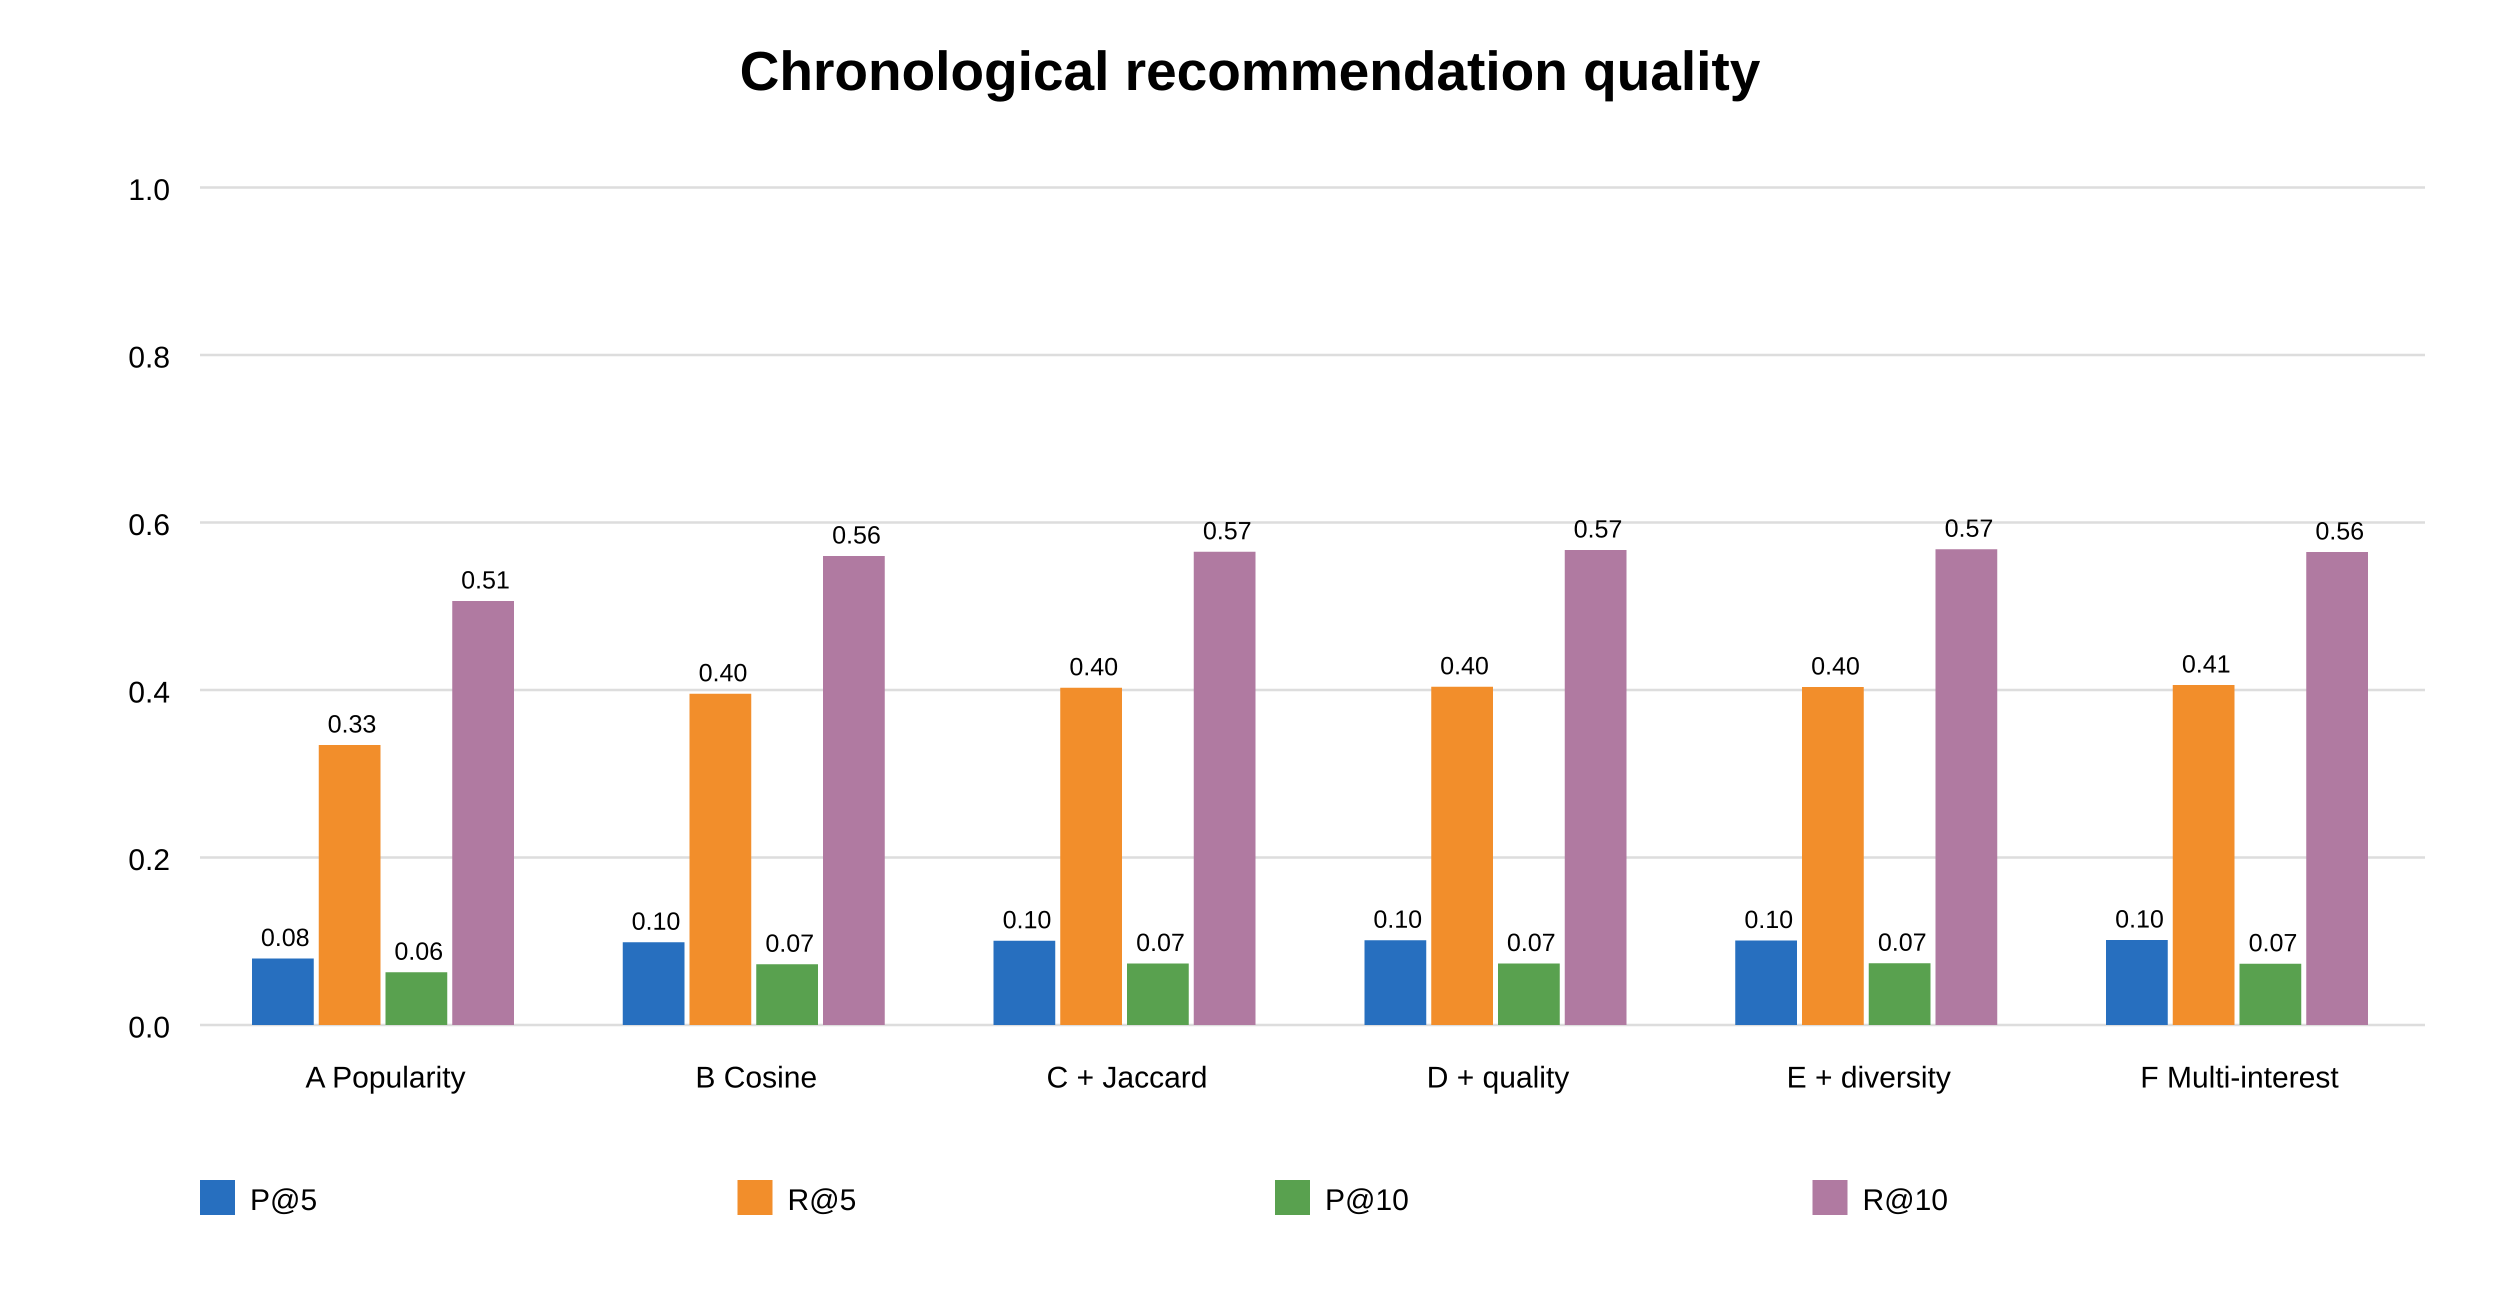
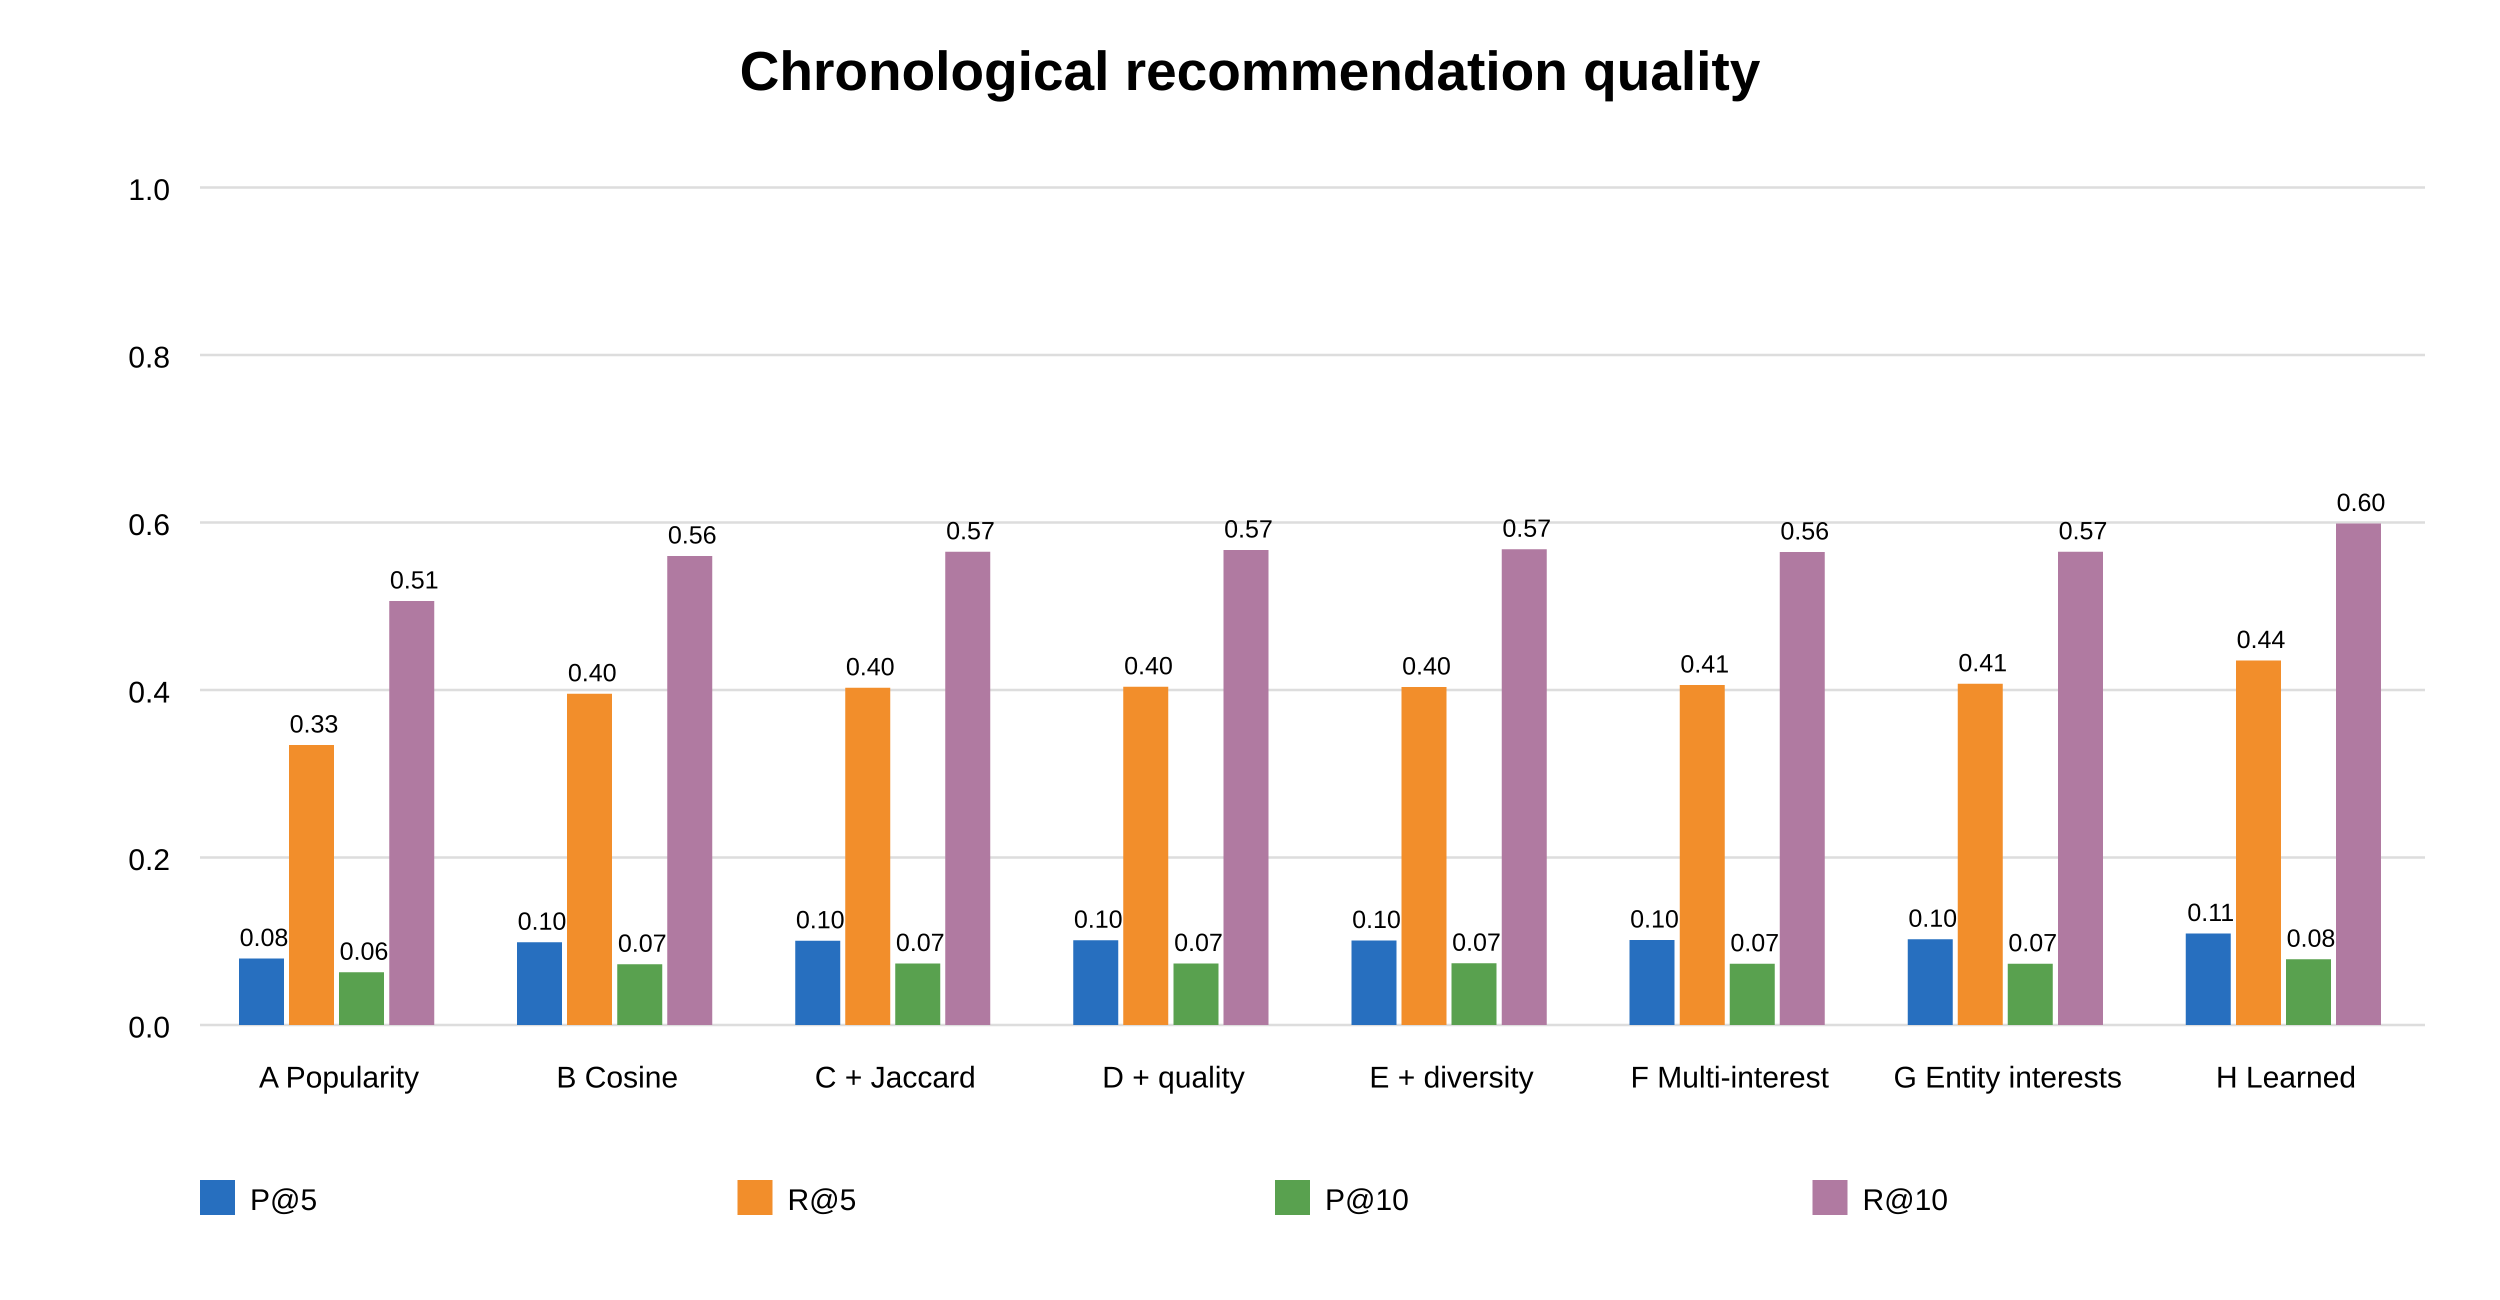
<svg xmlns="http://www.w3.org/2000/svg" width="1000" height="520" viewBox="0 0 1000 520">
  <rect width="100%" height="100%" fill="white" />
  <text x="500.0" y="36" text-anchor="middle" font-family="Arial" font-size="22" font-weight="bold">Chronological recommendation quality</text>
  <line x1="80" y1="410.0" x2="970" y2="410.0" stroke="#dddddd" />
  <text x="68" y="415.0" text-anchor="end" font-family="Arial" font-size="12">0.0</text>
  <line x1="80" y1="343.0" x2="970" y2="343.0" stroke="#dddddd" />
  <text x="68" y="348.0" text-anchor="end" font-family="Arial" font-size="12">0.2</text>
  <line x1="80" y1="276.0" x2="970" y2="276.0" stroke="#dddddd" />
  <text x="68" y="281.0" text-anchor="end" font-family="Arial" font-size="12">0.4</text>
  <line x1="80" y1="209.0" x2="970" y2="209.0" stroke="#dddddd" />
  <text x="68" y="214.0" text-anchor="end" font-family="Arial" font-size="12">0.6</text>
  <line x1="80" y1="142.0" x2="970" y2="142.0" stroke="#dddddd" />
  <text x="68" y="147.0" text-anchor="end" font-family="Arial" font-size="12">0.8</text>
  <line x1="80" y1="75.0" x2="970" y2="75.0" stroke="#dddddd" />
  <text x="68" y="80.0" text-anchor="end" font-family="Arial" font-size="12">1.0</text>
-   <rect x="100.8" y="383.4" width="24.7" height="26.6" fill="#276FBF" />
-   <text x="114.1" y="378.4" text-anchor="middle" font-family="Arial" font-size="10">0.08</text>
-   <rect x="127.5" y="298.0" width="24.7" height="112.0" fill="#F28E2B" />
-   <text x="140.8" y="293.0" text-anchor="middle" font-family="Arial" font-size="10">0.33</text>
-   <rect x="154.2" y="388.9" width="24.7" height="21.1" fill="#59A14F" />
-   <text x="167.5" y="383.9" text-anchor="middle" font-family="Arial" font-size="10">0.06</text>
-   <rect x="180.9" y="240.4" width="24.7" height="169.6" fill="#B07AA1" />
-   <text x="194.2" y="235.4" text-anchor="middle" font-family="Arial" font-size="10">0.51</text>
-   <text x="154.2" y="435" text-anchor="middle" font-family="Arial" font-size="12">A Popularity</text>
-   <rect x="249.1" y="376.9" width="24.7" height="33.1" fill="#276FBF" />
-   <text x="262.4" y="371.9" text-anchor="middle" font-family="Arial" font-size="10">0.10</text>
-   <rect x="275.8" y="277.5" width="24.7" height="132.5" fill="#F28E2B" />
-   <text x="289.2" y="272.5" text-anchor="middle" font-family="Arial" font-size="10">0.40</text>
-   <rect x="302.5" y="385.7" width="24.7" height="24.3" fill="#59A14F" />
-   <text x="315.9" y="380.7" text-anchor="middle" font-family="Arial" font-size="10">0.07</text>
-   <rect x="329.2" y="222.4" width="24.7" height="187.6" fill="#B07AA1" />
-   <text x="342.6" y="217.4" text-anchor="middle" font-family="Arial" font-size="10">0.56</text>
-   <text x="302.5" y="435" text-anchor="middle" font-family="Arial" font-size="12">B Cosine</text>
-   <rect x="397.4" y="376.3" width="24.7" height="33.7" fill="#276FBF" />
-   <text x="410.8" y="371.3" text-anchor="middle" font-family="Arial" font-size="10">0.10</text>
-   <rect x="424.1" y="275.1" width="24.7" height="134.9" fill="#F28E2B" />
-   <text x="437.5" y="270.1" text-anchor="middle" font-family="Arial" font-size="10">0.40</text>
-   <rect x="450.8" y="385.4" width="24.7" height="24.6" fill="#59A14F" />
-   <text x="464.2" y="380.4" text-anchor="middle" font-family="Arial" font-size="10">0.07</text>
-   <rect x="477.5" y="220.7" width="24.7" height="189.3" fill="#B07AA1" />
-   <text x="490.9" y="215.7" text-anchor="middle" font-family="Arial" font-size="10">0.57</text>
-   <text x="450.8" y="435" text-anchor="middle" font-family="Arial" font-size="12">C + Jaccard</text>
-   <rect x="545.8" y="376.1" width="24.7" height="33.9" fill="#276FBF" />
-   <text x="559.1" y="371.1" text-anchor="middle" font-family="Arial" font-size="10">0.10</text>
-   <rect x="572.5" y="274.7" width="24.7" height="135.3" fill="#F28E2B" />
-   <text x="585.8" y="269.7" text-anchor="middle" font-family="Arial" font-size="10">0.40</text>
-   <rect x="599.2" y="385.4" width="24.7" height="24.6" fill="#59A14F" />
-   <text x="612.5" y="380.4" text-anchor="middle" font-family="Arial" font-size="10">0.07</text>
-   <rect x="625.9" y="220.0" width="24.7" height="190.0" fill="#B07AA1" />
-   <text x="639.2" y="215.0" text-anchor="middle" font-family="Arial" font-size="10">0.57</text>
-   <text x="599.2" y="435" text-anchor="middle" font-family="Arial" font-size="12">D + quality</text>
-   <rect x="694.1" y="376.2" width="24.7" height="33.8" fill="#276FBF" />
-   <text x="707.5" y="371.2" text-anchor="middle" font-family="Arial" font-size="10">0.10</text>
-   <rect x="720.8" y="274.8" width="24.7" height="135.2" fill="#F28E2B" />
-   <text x="734.2" y="269.8" text-anchor="middle" font-family="Arial" font-size="10">0.40</text>
-   <rect x="747.5" y="385.3" width="24.7" height="24.7" fill="#59A14F" />
-   <text x="760.9" y="380.3" text-anchor="middle" font-family="Arial" font-size="10">0.07</text>
-   <rect x="774.2" y="219.7" width="24.7" height="190.3" fill="#B07AA1" />
-   <text x="787.6" y="214.7" text-anchor="middle" font-family="Arial" font-size="10">0.57</text>
-   <text x="747.5" y="435" text-anchor="middle" font-family="Arial" font-size="12">E + diversity</text>
-   <rect x="842.4" y="376.0" width="24.7" height="34.0" fill="#276FBF" />
-   <text x="855.8" y="371.0" text-anchor="middle" font-family="Arial" font-size="10">0.10</text>
-   <rect x="869.1" y="274.0" width="24.7" height="136.0" fill="#F28E2B" />
-   <text x="882.5" y="269.0" text-anchor="middle" font-family="Arial" font-size="10">0.41</text>
-   <rect x="895.8" y="385.5" width="24.7" height="24.5" fill="#59A14F" />
-   <text x="909.2" y="380.5" text-anchor="middle" font-family="Arial" font-size="10">0.07</text>
-   <rect x="922.5" y="220.8" width="24.7" height="189.2" fill="#B07AA1" />
-   <text x="935.9" y="215.8" text-anchor="middle" font-family="Arial" font-size="10">0.56</text>
-   <text x="895.8" y="435" text-anchor="middle" font-family="Arial" font-size="12">F Multi-interest</text>
+   <rect x="95.6" y="383.4" width="18.0" height="26.6" fill="#276FBF" />
+   <text x="105.6" y="378.4" text-anchor="middle" font-family="Arial" font-size="10">0.08</text>
+   <rect x="115.6" y="298.0" width="18.0" height="112.0" fill="#F28E2B" />
+   <text x="125.6" y="293.0" text-anchor="middle" font-family="Arial" font-size="10">0.33</text>
+   <rect x="135.6" y="388.9" width="18.0" height="21.1" fill="#59A14F" />
+   <text x="145.6" y="383.9" text-anchor="middle" font-family="Arial" font-size="10">0.06</text>
+   <rect x="155.7" y="240.4" width="18.0" height="169.6" fill="#B07AA1" />
+   <text x="165.7" y="235.4" text-anchor="middle" font-family="Arial" font-size="10">0.51</text>
+   <text x="135.6" y="435" text-anchor="middle" font-family="Arial" font-size="12">A Popularity</text>
+   <rect x="206.8" y="376.9" width="18.0" height="33.1" fill="#276FBF" />
+   <text x="216.8" y="371.9" text-anchor="middle" font-family="Arial" font-size="10">0.10</text>
+   <rect x="226.8" y="277.5" width="18.0" height="132.5" fill="#F28E2B" />
+   <text x="236.9" y="272.5" text-anchor="middle" font-family="Arial" font-size="10">0.40</text>
+   <rect x="246.9" y="385.7" width="18.0" height="24.3" fill="#59A14F" />
+   <text x="256.9" y="380.7" text-anchor="middle" font-family="Arial" font-size="10">0.07</text>
+   <rect x="266.9" y="222.4" width="18.0" height="187.6" fill="#B07AA1" />
+   <text x="276.9" y="217.4" text-anchor="middle" font-family="Arial" font-size="10">0.56</text>
+   <text x="246.9" y="435" text-anchor="middle" font-family="Arial" font-size="12">B Cosine</text>
+   <rect x="318.1" y="376.3" width="18.0" height="33.7" fill="#276FBF" />
+   <text x="328.1" y="371.3" text-anchor="middle" font-family="Arial" font-size="10">0.10</text>
+   <rect x="338.1" y="275.1" width="18.0" height="134.9" fill="#F28E2B" />
+   <text x="348.1" y="270.1" text-anchor="middle" font-family="Arial" font-size="10">0.40</text>
+   <rect x="358.1" y="385.4" width="18.0" height="24.6" fill="#59A14F" />
+   <text x="368.1" y="380.4" text-anchor="middle" font-family="Arial" font-size="10">0.07</text>
+   <rect x="378.1" y="220.7" width="18.0" height="189.3" fill="#B07AA1" />
+   <text x="388.2" y="215.7" text-anchor="middle" font-family="Arial" font-size="10">0.57</text>
+   <text x="358.1" y="435" text-anchor="middle" font-family="Arial" font-size="12">C + Jaccard</text>
+   <rect x="429.3" y="376.1" width="18.0" height="33.9" fill="#276FBF" />
+   <text x="439.3" y="371.1" text-anchor="middle" font-family="Arial" font-size="10">0.10</text>
+   <rect x="449.3" y="274.7" width="18.0" height="135.3" fill="#F28E2B" />
+   <text x="459.4" y="269.7" text-anchor="middle" font-family="Arial" font-size="10">0.40</text>
+   <rect x="469.4" y="385.4" width="18.0" height="24.6" fill="#59A14F" />
+   <text x="479.4" y="380.4" text-anchor="middle" font-family="Arial" font-size="10">0.07</text>
+   <rect x="489.4" y="220.0" width="18.0" height="190.0" fill="#B07AA1" />
+   <text x="499.4" y="215.0" text-anchor="middle" font-family="Arial" font-size="10">0.57</text>
+   <text x="469.4" y="435" text-anchor="middle" font-family="Arial" font-size="12">D + quality</text>
+   <rect x="540.6" y="376.2" width="18.0" height="33.8" fill="#276FBF" />
+   <text x="550.6" y="371.2" text-anchor="middle" font-family="Arial" font-size="10">0.10</text>
+   <rect x="560.6" y="274.8" width="18.0" height="135.2" fill="#F28E2B" />
+   <text x="570.6" y="269.8" text-anchor="middle" font-family="Arial" font-size="10">0.40</text>
+   <rect x="580.6" y="385.3" width="18.0" height="24.7" fill="#59A14F" />
+   <text x="590.6" y="380.3" text-anchor="middle" font-family="Arial" font-size="10">0.07</text>
+   <rect x="600.7" y="219.7" width="18.0" height="190.3" fill="#B07AA1" />
+   <text x="610.7" y="214.7" text-anchor="middle" font-family="Arial" font-size="10">0.57</text>
+   <text x="580.6" y="435" text-anchor="middle" font-family="Arial" font-size="12">E + diversity</text>
+   <rect x="651.8" y="376.0" width="18.0" height="34.0" fill="#276FBF" />
+   <text x="661.8" y="371.0" text-anchor="middle" font-family="Arial" font-size="10">0.10</text>
+   <rect x="671.9" y="274.0" width="18.0" height="136.0" fill="#F28E2B" />
+   <text x="681.9" y="269.0" text-anchor="middle" font-family="Arial" font-size="10">0.41</text>
+   <rect x="691.9" y="385.5" width="18.0" height="24.5" fill="#59A14F" />
+   <text x="701.9" y="380.5" text-anchor="middle" font-family="Arial" font-size="10">0.07</text>
+   <rect x="711.9" y="220.8" width="18.0" height="189.2" fill="#B07AA1" />
+   <text x="721.9" y="215.8" text-anchor="middle" font-family="Arial" font-size="10">0.56</text>
+   <text x="691.9" y="435" text-anchor="middle" font-family="Arial" font-size="12">F Multi-interest</text>
+   <rect x="763.1" y="375.7" width="18.0" height="34.3" fill="#276FBF" />
+   <text x="773.1" y="370.7" text-anchor="middle" font-family="Arial" font-size="10">0.10</text>
+   <rect x="783.1" y="273.5" width="18.0" height="136.5" fill="#F28E2B" />
+   <text x="793.1" y="268.5" text-anchor="middle" font-family="Arial" font-size="10">0.41</text>
+   <rect x="803.1" y="385.5" width="18.0" height="24.5" fill="#59A14F" />
+   <text x="813.1" y="380.5" text-anchor="middle" font-family="Arial" font-size="10">0.07</text>
+   <rect x="823.2" y="220.7" width="18.0" height="189.3" fill="#B07AA1" />
+   <text x="833.2" y="215.7" text-anchor="middle" font-family="Arial" font-size="10">0.57</text>
+   <text x="803.1" y="435" text-anchor="middle" font-family="Arial" font-size="12">G Entity interests</text>
+   <rect x="874.3" y="373.4" width="18.0" height="36.6" fill="#276FBF" />
+   <text x="884.3" y="368.4" text-anchor="middle" font-family="Arial" font-size="10">0.11</text>
+   <rect x="894.4" y="264.2" width="18.0" height="145.8" fill="#F28E2B" />
+   <text x="904.4" y="259.2" text-anchor="middle" font-family="Arial" font-size="10">0.44</text>
+   <rect x="914.4" y="383.7" width="18.0" height="26.3" fill="#59A14F" />
+   <text x="924.4" y="378.7" text-anchor="middle" font-family="Arial" font-size="10">0.08</text>
+   <rect x="934.4" y="209.4" width="18.0" height="200.6" fill="#B07AA1" />
+   <text x="944.4" y="204.4" text-anchor="middle" font-family="Arial" font-size="10">0.60</text>
+   <text x="914.4" y="435" text-anchor="middle" font-family="Arial" font-size="12">H Learned</text>
  <rect x="80.0" y="472" width="14" height="14" fill="#276FBF" />
  <text x="100.0" y="484" font-family="Arial" font-size="12">P@5</text>
  <rect x="295.0" y="472" width="14" height="14" fill="#F28E2B" />
  <text x="315.0" y="484" font-family="Arial" font-size="12">R@5</text>
  <rect x="510.0" y="472" width="14" height="14" fill="#59A14F" />
  <text x="530.0" y="484" font-family="Arial" font-size="12">P@10</text>
  <rect x="725.0" y="472" width="14" height="14" fill="#B07AA1" />
  <text x="745.0" y="484" font-family="Arial" font-size="12">R@10</text>
</svg>
